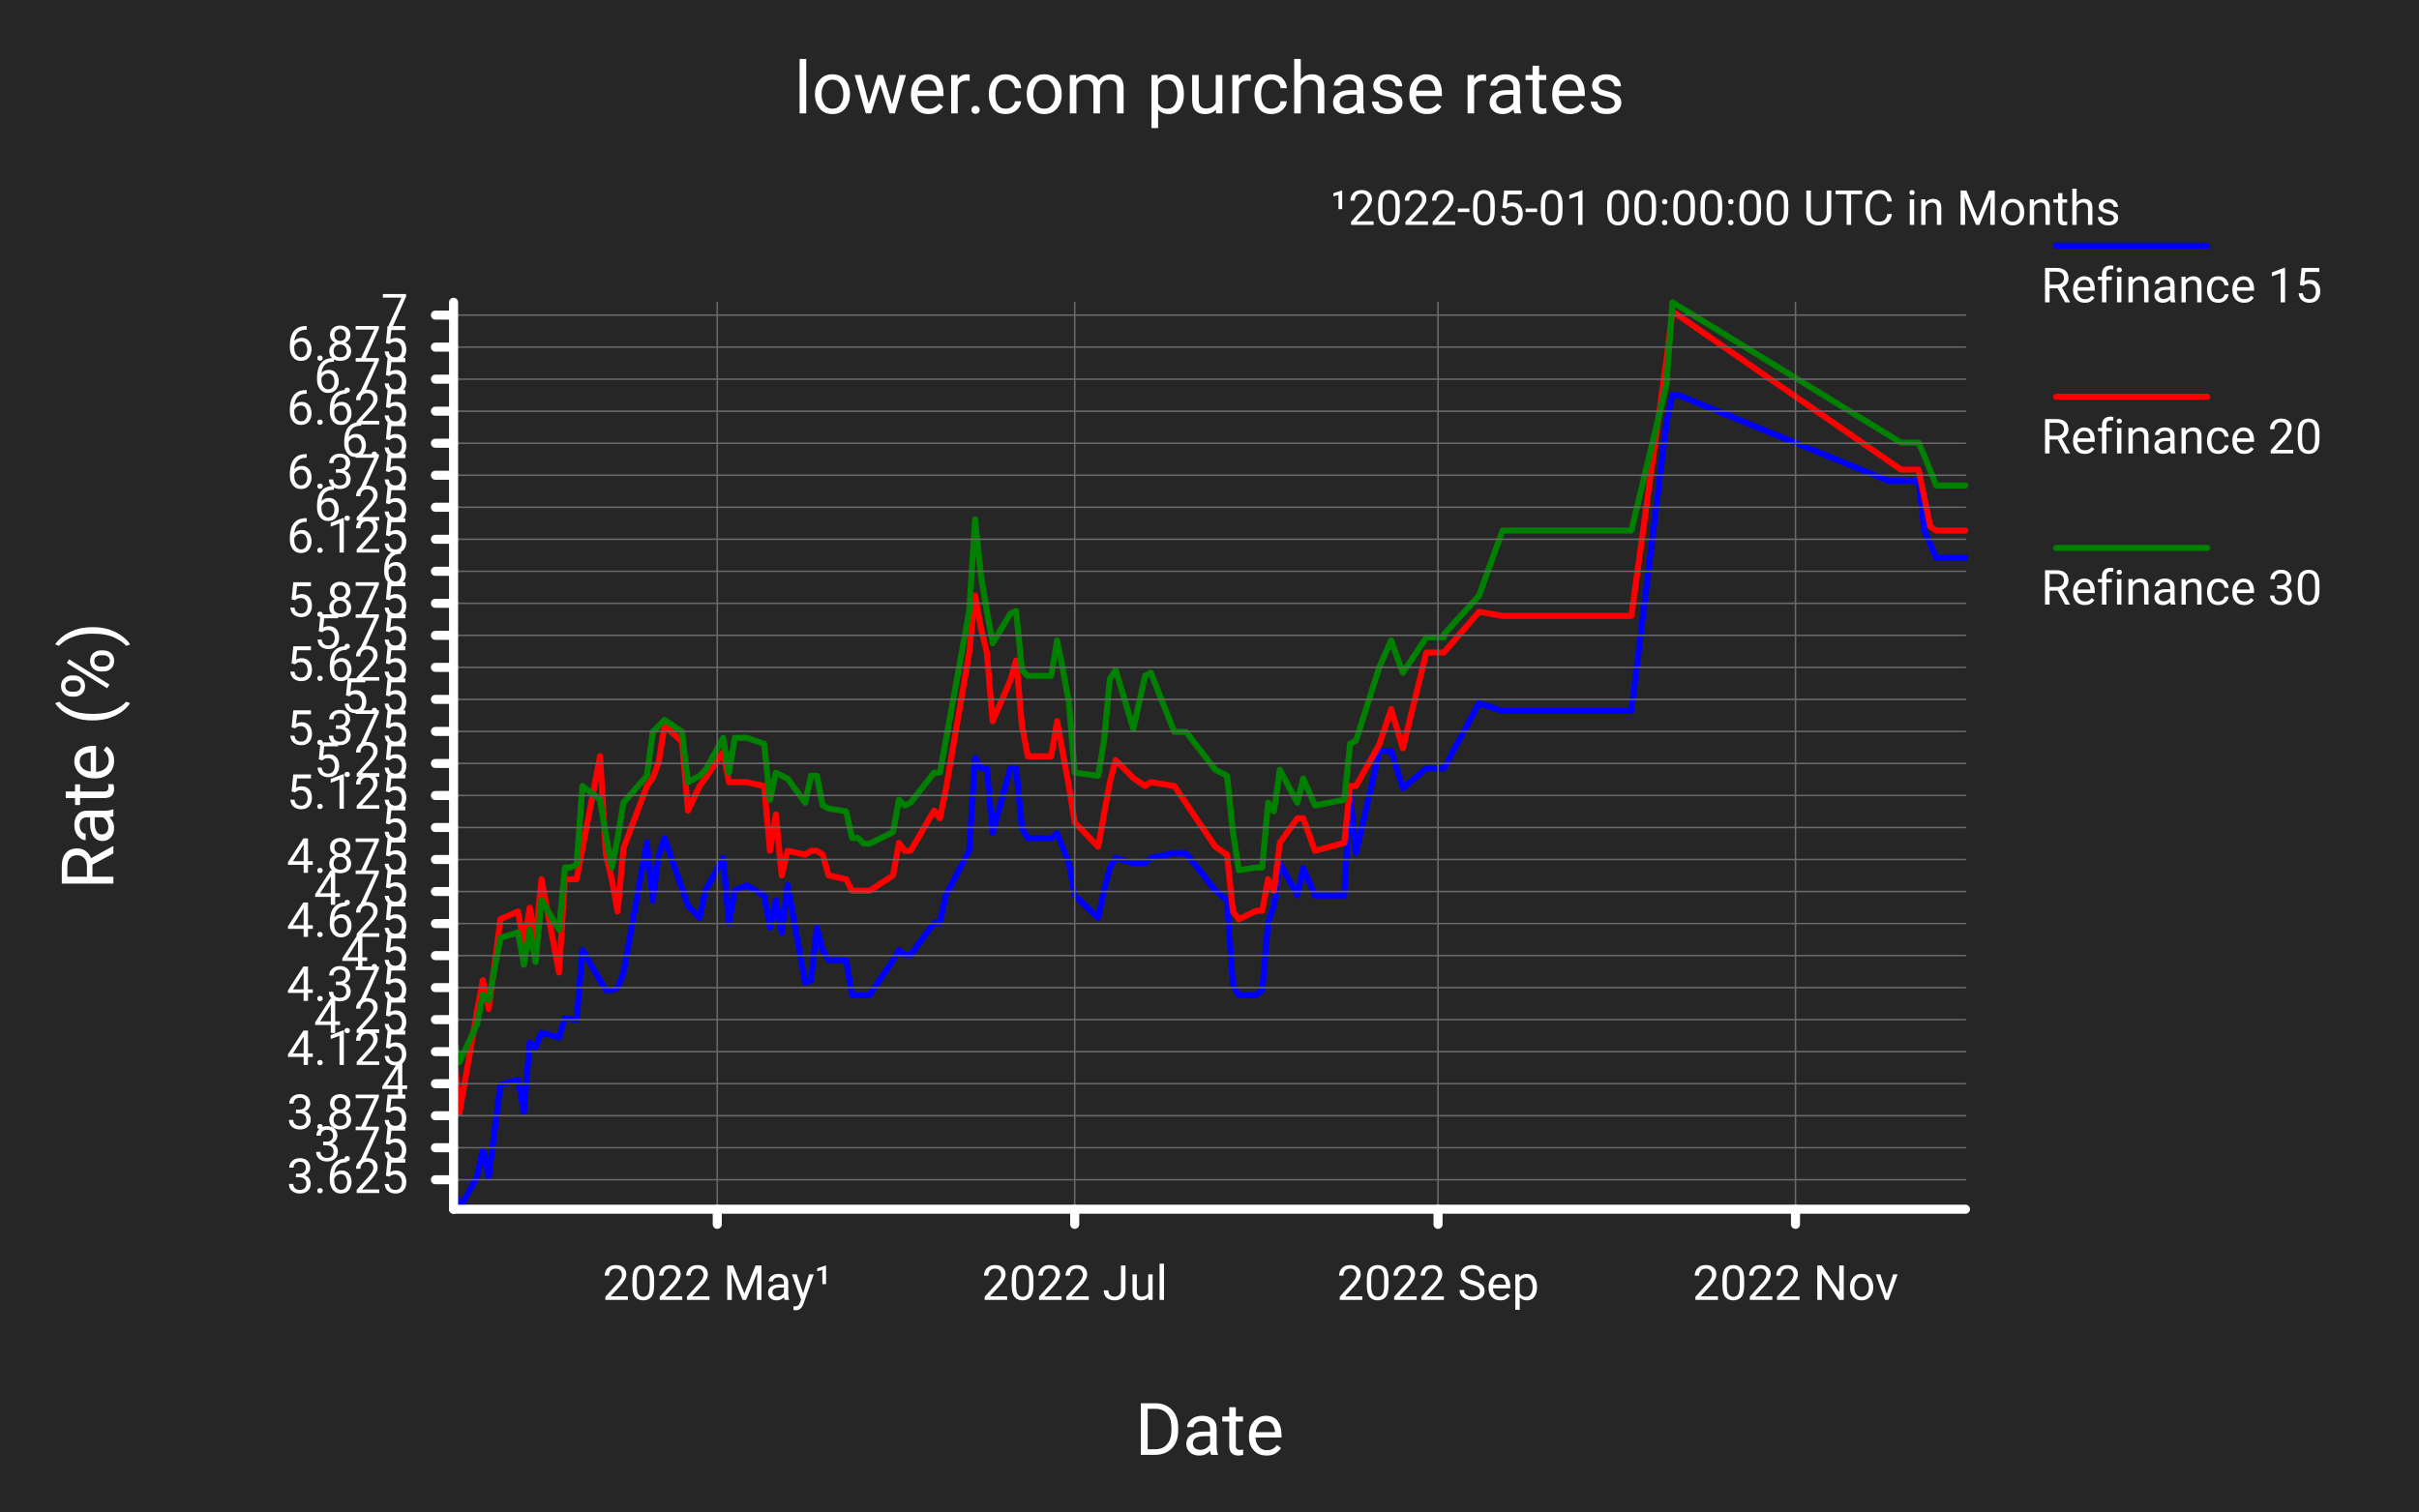
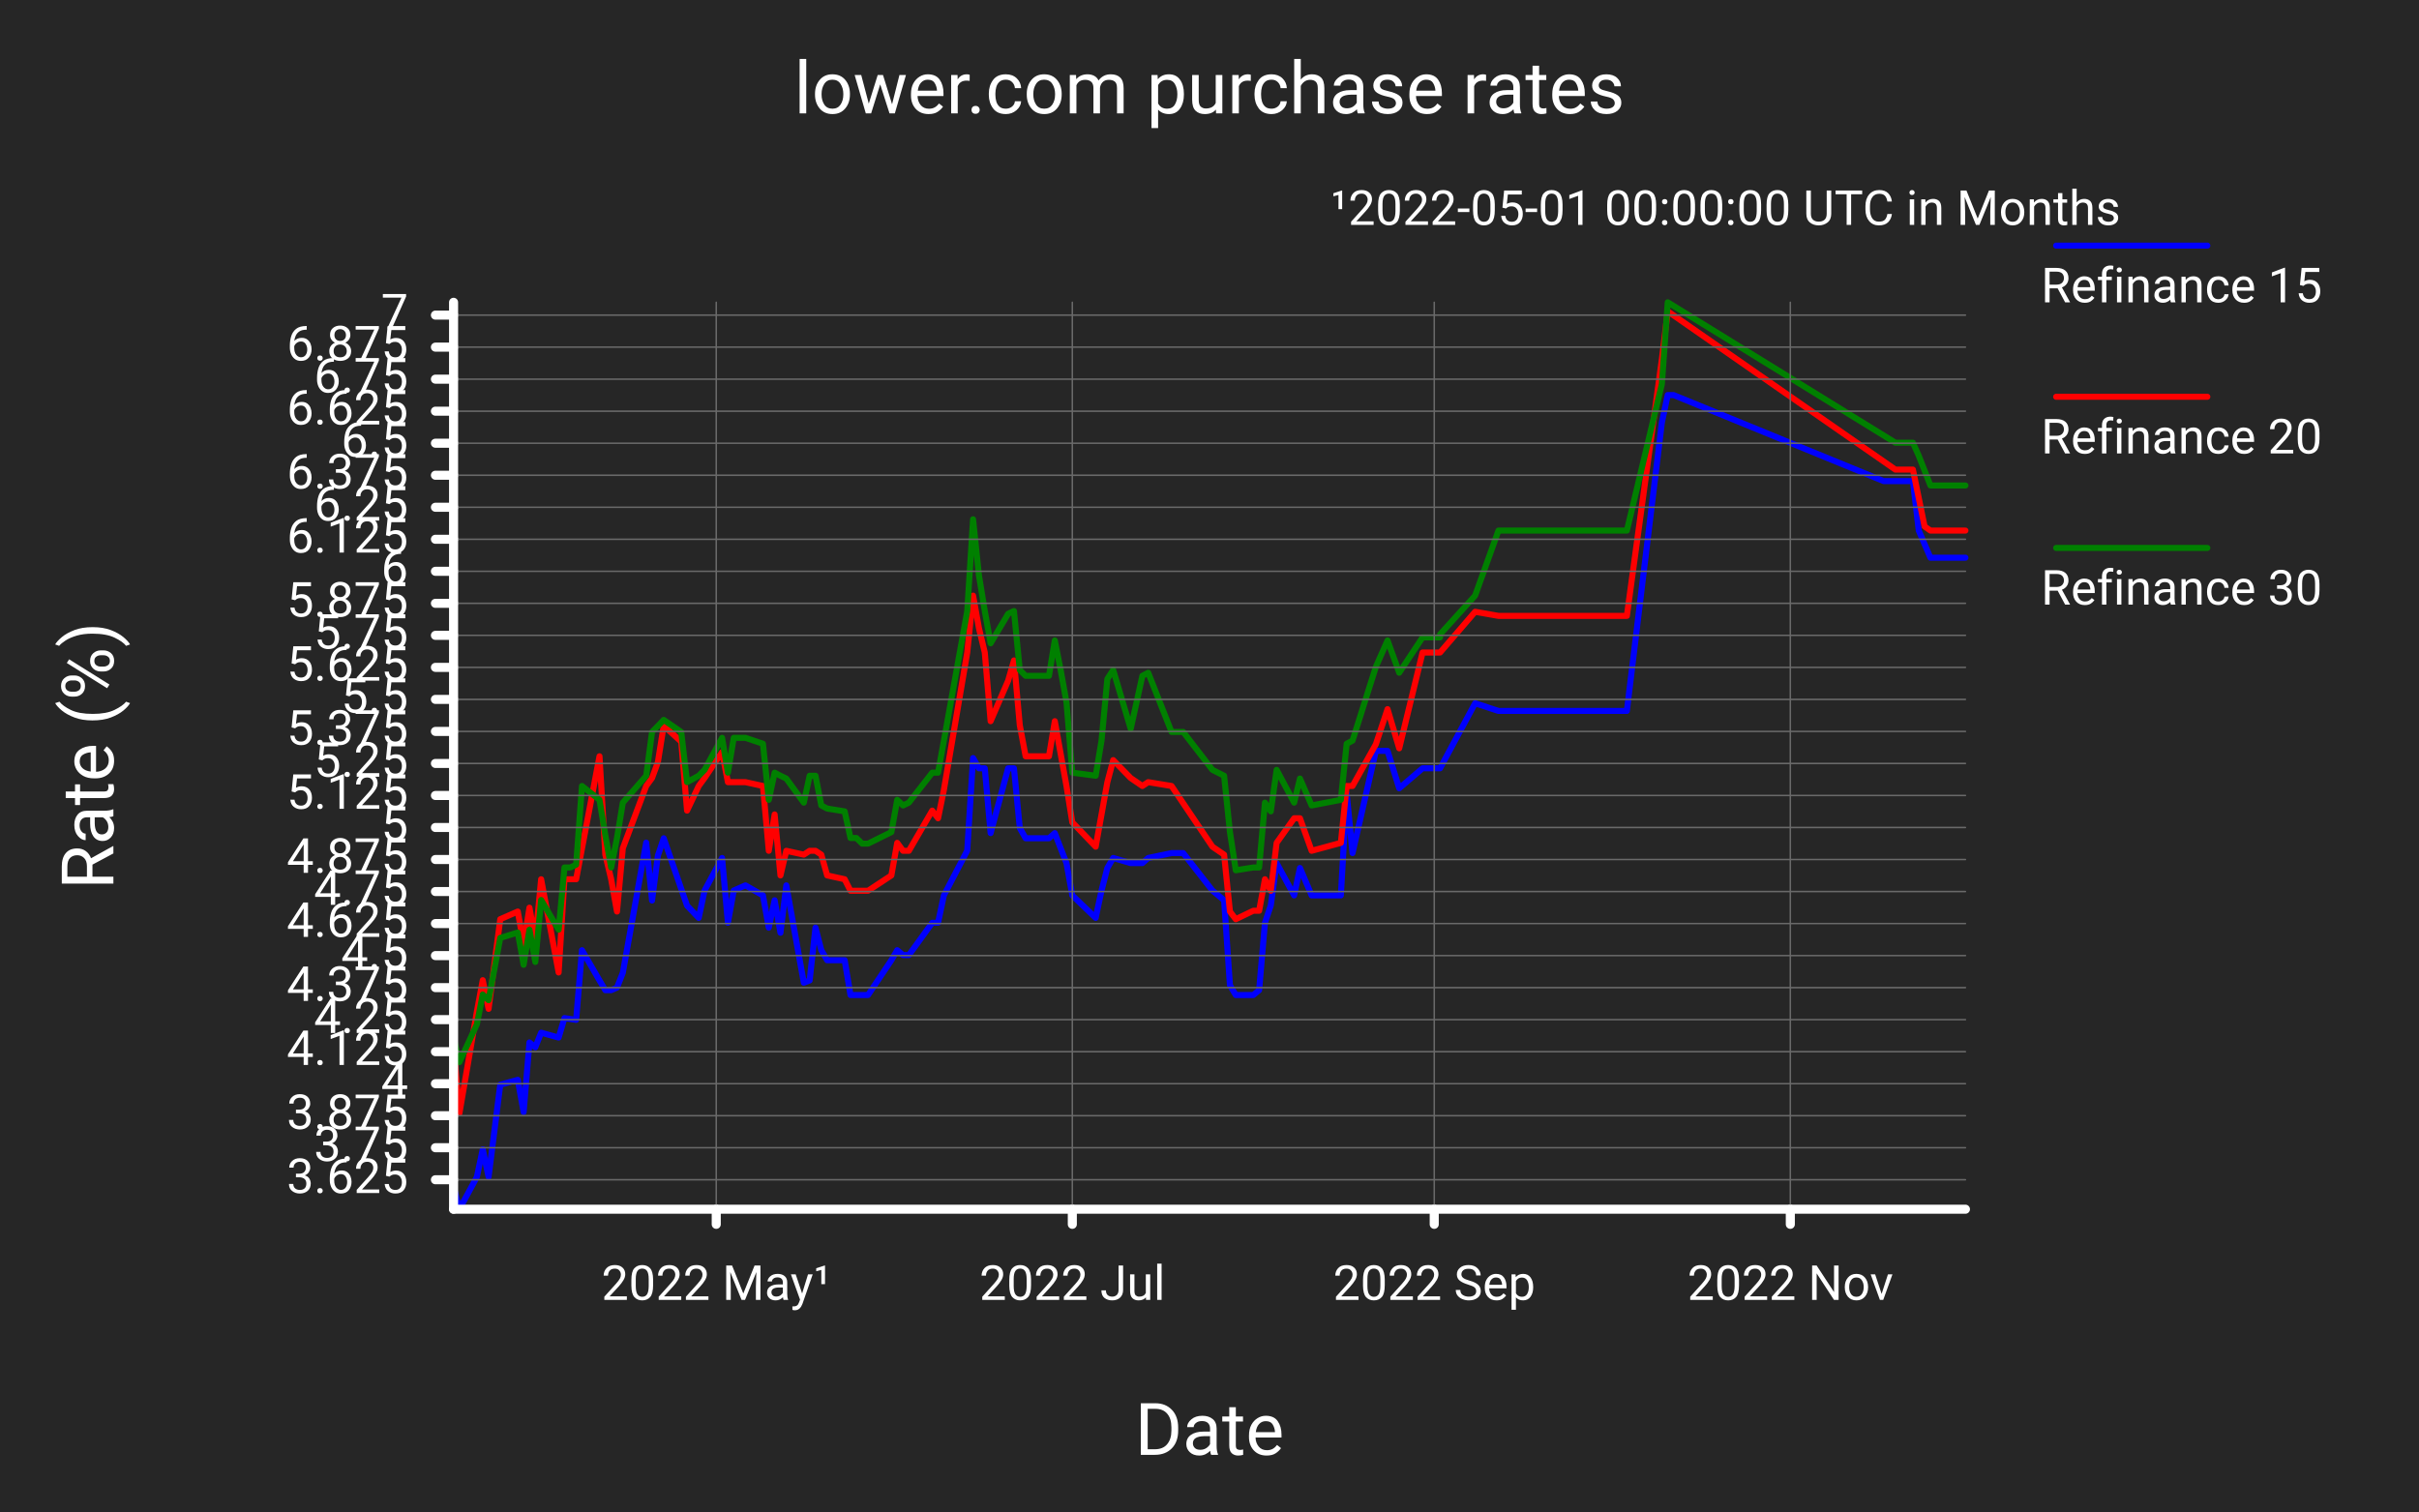
<svg xmlns="http://www.w3.org/2000/svg" class="poloto" width="800" height="500" viewBox="0 0 800 500">
  <style>.poloto{stroke-linecap:round;stroke-linejoin:round;font-family:Roboto,sans-serif;font-size:16px;}.poloto_background{fill:#262626;}.poloto_scatter{stroke-width:7}.poloto_tick_line{stroke:dimgray;stroke-width:0.5}.poloto_line{stroke-width:2}.poloto_text{fill: white;}.poloto_axis_lines{stroke: white;stroke-width:3;fill:none;stroke-dasharray:none}.poloto_title{font-size:24px;dominant-baseline:start;text-anchor:middle;}.poloto_xname{font-size:24px;dominant-baseline:start;text-anchor:middle;}.poloto_yname{font-size:24px;dominant-baseline:start;text-anchor:middle;}.poloto0stroke{stroke:blue;}.poloto1stroke{stroke:red;}.poloto2stroke{stroke:green;}.poloto3stroke{stroke:gold;}.poloto4stroke{stroke:aqua;}.poloto5stroke{stroke:lime;}.poloto6stroke{stroke:orange;}.poloto7stroke{stroke:chocolate;}.poloto0fill{fill:blue;}.poloto1fill{fill:red;}.poloto2fill{fill:green;}.poloto3fill{fill:gold;}.poloto4fill{fill:aqua;}.poloto5fill{fill:lime;}.poloto6fill{fill:orange;}.poloto7fill{fill:chocolate;}</style>
  <circle r="1e5" class="poloto_background" />
  <text class="poloto_text poloto_legend_text" x="675" y="100">Refinance 15</text>
  <line class="poloto_line poloto_legend_icon poloto0stroke poloto0legend" stroke="black" x1="680" x2="730" y1="81.25" y2="81.25" />
-   <path class="poloto_line poloto0stroke" fill="none" stroke="black" d=" M 150.00 392.46 L 151.94 400.00 L 157.75 389.32 L 159.69 380.17 L 161.63 389.32 L 161.63 389.32 L 165.50 358.81 L 171.32 357.20 L 173.26 367.88 L 175.19 344.83 L 177.13 346.44 L 179.07 341.61 L 184.88 343.22 L 186.82 336.78 L 186.82 336.78 L 190.70 337.37 L 192.64 314.32 L 198.45 324.32 L 200.39 327.54 L 202.33 327.54 L 204.26 326.69 L 206.20 321.78 L 213.95 278.73 L 215.89 297.88 L 217.83 283.05 L 219.77 277.29 L 219.77 277.29 L 227.52 299.58 L 231.40 303.64 L 233.33 294.58 L 239.15 283.81 L 241.09 305.25 L 243.02 294.58 L 243.02 294.58 L 246.90 292.88 L 252.71 296.19 L 254.65 306.86 L 254.65 306.86 L 256.59 297.80 L 258.53 308.56 L 260.47 292.88 L 266.28 325.08 L 268.22 324.32 L 270.16 306.86 L 270.16 306.86 L 272.09 314.32 L 274.03 317.63 L 279.84 317.63 L 281.78 329.15 L 283.72 329.15 L 285.66 329.15 L 287.60 329.15 L 295.35 317.63 L 297.29 314.32 L 299.22 315.93 L 301.16 315.93 L 301.16 315.93 L 308.91 305.25 L 310.85 305.25 L 312.79 296.19 L 320.54 281.36 L 322.48 250.76 L 324.42 254.15 L 326.36 254.15 L 328.29 275.59 L 334.11 254.15 L 336.05 254.15 L 337.98 273.90 L 339.92 277.29 L 347.67 277.29 L 349.61 275.59 L 351.55 280.59 L 353.49 285.51 L 355.43 296.19 L 363.18 303.64 L 365.12 294.58 L 367.05 287.12 L 368.99 283.81 L 374.81 285.51 L 378.68 285.51 L 380.62 283.81 L 388.37 282.20 L 388.37 282.20 L 388.37 282.20 L 388.37 282.20 L 388.37 282.20 L 388.37 282.20 L 392.25 282.20 L 392.25 282.20 L 392.25 282.20 L 392.25 282.20 L 392.25 282.20 L 392.25 282.20 L 401.94 294.58 L 405.81 297.80 L 407.75 325.93 L 409.69 329.15 L 415.50 329.15 L 417.44 327.54 L 419.38 305.25 L 421.32 299.49 L 423.26 285.51 L 429.07 296.19 L 429.07 296.19 L 431.01 287.12 L 434.88 296.19 L 434.88 296.19 L 444.57 296.19 L 446.51 262.46 L 448.45 282.20 L 456.20 248.39 L 460.08 248.39 L 460.08 248.39 L 463.95 260.76 L 471.71 254.15 L 471.71 254.15 L 471.71 254.15 L 471.71 254.15 L 471.71 254.15 L 471.71 254.15 L 471.71 254.15 L 471.71 254.15 L 471.71 254.15 L 477.52 254.15 L 489.15 232.63 L 496.90 235.17 L 496.90 235.17 L 502.71 235.17 L 510.47 235.17 L 512.40 235.17 L 512.40 235.17 L 512.40 235.17 L 512.40 235.17 L 512.40 235.17 L 537.60 235.17 L 539.53 235.17 L 551.16 139.75 L 553.10 130.68 L 555.04 130.68 L 624.81 159.15 L 632.56 159.15 L 634.50 159.15 L 636.43 175.51 L 640.31 184.49 L 640.31 184.49 L 648.06 184.49 L 650.00 184.49" />
+   <path class="poloto_line poloto0stroke" fill="none" stroke="black" d=" M 150.00 392.46 L 151.93 400.00 L 157.72 389.32 L 159.65 380.17 L 161.58 389.32 L 161.58 389.32 L 165.44 358.81 L 171.24 357.20 L 173.17 367.88 L 175.10 344.83 L 177.03 346.44 L 178.96 341.61 L 184.75 343.22 L 186.68 336.78 L 186.68 336.78 L 190.54 337.37 L 192.47 314.32 L 198.26 324.32 L 200.19 327.54 L 202.12 327.54 L 204.05 326.69 L 205.98 321.78 L 213.71 278.73 L 215.64 297.88 L 217.57 283.05 L 219.50 277.29 L 219.50 277.29 L 227.22 299.58 L 231.08 303.64 L 233.01 294.58 L 238.80 283.81 L 240.73 305.25 L 242.66 294.58 L 242.66 294.58 L 246.53 292.88 L 252.32 296.19 L 254.25 306.86 L 254.25 306.86 L 256.18 297.80 L 258.11 308.56 L 260.04 292.88 L 265.83 325.08 L 267.76 324.32 L 269.69 306.86 L 269.69 306.86 L 271.62 314.32 L 273.55 317.63 L 279.34 317.63 L 281.27 329.15 L 283.20 329.15 L 285.14 329.15 L 287.07 329.15 L 294.79 317.63 L 296.72 314.32 L 298.65 315.93 L 300.58 315.93 L 300.58 315.93 L 308.30 305.25 L 310.23 305.25 L 312.16 296.19 L 319.88 281.36 L 321.81 250.76 L 323.75 254.15 L 325.68 254.15 L 327.61 275.59 L 333.40 254.15 L 335.33 254.15 L 337.26 273.90 L 339.19 277.29 L 346.91 277.29 L 348.84 275.59 L 350.77 280.59 L 352.70 285.51 L 354.63 296.19 L 362.36 303.64 L 364.29 294.58 L 366.22 287.12 L 368.15 283.81 L 373.94 285.51 L 377.80 285.51 L 379.73 283.81 L 387.45 282.20 L 387.45 282.20 L 387.45 282.20 L 387.45 282.20 L 387.45 282.20 L 387.45 282.20 L 391.31 282.20 L 391.31 282.20 L 391.31 282.20 L 391.31 282.20 L 391.31 282.20 L 391.31 282.20 L 400.97 294.58 L 404.83 297.80 L 406.76 325.93 L 408.69 329.15 L 414.48 329.15 L 416.41 327.54 L 418.34 305.25 L 420.27 299.49 L 422.20 285.51 L 427.99 296.19 L 427.99 296.19 L 429.92 287.12 L 433.78 296.19 L 433.78 296.19 L 443.44 296.19 L 445.37 262.46 L 447.30 282.20 L 455.02 248.39 L 458.88 248.39 L 458.88 248.39 L 462.74 260.76 L 470.46 254.15 L 470.46 254.15 L 470.46 254.15 L 470.46 254.15 L 470.46 254.15 L 470.46 254.15 L 470.46 254.15 L 470.46 254.15 L 470.46 254.15 L 476.25 254.15 L 487.84 232.63 L 495.56 235.17 L 495.56 235.17 L 501.35 235.17 L 509.07 235.17 L 511.00 235.17 L 511.00 235.17 L 511.00 235.17 L 511.00 235.17 L 511.00 235.17 L 536.10 235.17 L 538.03 235.17 L 549.61 139.75 L 551.54 130.68 L 553.47 130.68 L 622.97 159.15 L 630.69 159.15 L 632.63 159.15 L 634.56 175.51 L 638.42 184.49 L 638.42 184.49 L 646.14 184.49 L 648.07 184.49 L 650.00 184.49" />
  <text class="poloto_text poloto_legend_text" x="675" y="150">Refinance 20</text>
  <line class="poloto_line poloto_legend_icon poloto1stroke poloto1legend" stroke="black" x1="680" x2="730" y1="131.25" y2="131.25" />
-   <path class="poloto_line poloto1stroke" fill="none" stroke="black" d=" M 150.00 345.68 L 151.94 368.31 L 157.75 334.58 L 159.69 324.24 L 161.63 333.73 L 161.63 333.73 L 165.50 304.07 L 171.32 301.53 L 173.26 312.29 L 175.19 300.25 L 177.13 311.02 L 179.07 290.85 L 184.88 321.69 L 186.82 290.85 L 186.82 290.85 L 190.70 290.85 L 190.70 290.85 L 198.45 250.17 L 200.39 282.71 L 202.33 290.85 L 204.26 301.53 L 206.20 280.59 L 213.95 260.00 L 215.89 257.37 L 217.83 252.12 L 219.77 240.08 L 225.58 245.34 L 227.52 268.14 L 231.40 260.00 L 233.33 257.37 L 239.15 248.81 L 241.09 258.73 L 243.02 258.73 L 243.02 258.73 L 246.90 258.73 L 252.71 260.00 L 254.65 281.44 L 254.65 281.44 L 256.59 269.41 L 258.53 289.58 L 260.47 281.44 L 266.28 282.71 L 268.22 281.44 L 270.16 281.44 L 270.16 281.44 L 272.09 282.71 L 274.03 289.58 L 279.84 290.85 L 281.78 294.66 L 283.72 294.66 L 285.66 294.66 L 287.60 294.66 L 295.35 289.58 L 297.29 278.81 L 299.22 281.44 L 301.16 281.44 L 301.16 281.44 L 308.91 268.14 L 310.85 270.68 L 312.79 261.27 L 320.54 215.85 L 322.48 197.03 L 324.42 207.80 L 326.36 215.85 L 328.29 238.56 L 334.11 225.17 L 336.05 218.47 L 337.98 239.92 L 339.92 250.17 L 347.67 250.17 L 349.61 238.56 L 351.55 249.32 L 353.49 260.00 L 355.43 272.03 L 363.18 280.08 L 365.12 269.41 L 367.05 258.73 L 368.99 251.44 L 374.81 257.37 L 378.68 260.00 L 380.62 258.73 L 388.37 260.00 L 388.37 260.00 L 388.37 260.00 L 388.37 260.00 L 388.37 260.00 L 388.37 260.00 L 388.37 260.00 L 388.37 260.00 L 388.37 260.00 L 388.37 260.00 L 388.37 260.00 L 388.37 260.00 L 401.94 280.08 L 405.81 282.71 L 407.75 301.53 L 409.69 304.07 L 415.50 301.27 L 417.44 301.27 L 419.38 290.85 L 421.32 294.66 L 423.26 278.81 L 429.07 270.68 L 429.07 270.68 L 431.01 270.68 L 434.88 281.44 L 434.88 281.44 L 444.57 278.81 L 446.51 260.00 L 448.45 260.00 L 456.20 246.19 L 460.08 234.58 L 460.08 234.58 L 463.95 247.54 L 471.71 215.85 L 471.71 215.85 L 471.71 215.85 L 471.71 215.85 L 471.71 215.85 L 471.71 215.85 L 471.71 215.85 L 471.71 215.85 L 471.71 215.85 L 477.52 215.85 L 489.15 202.37 L 496.90 203.73 L 500.78 203.73 L 502.71 203.73 L 502.71 203.73 L 512.40 203.73 L 514.34 203.73 L 514.34 203.73 L 514.34 203.73 L 514.34 203.73 L 537.60 203.73 L 539.53 203.73 L 551.16 118.81 L 553.10 102.97 L 553.10 102.97 L 628.68 155.34 L 632.56 155.34 L 634.50 155.34 L 638.37 174.15 L 640.31 175.51 L 640.31 175.51 L 648.06 175.51 L 650.00 175.51" />
+   <path class="poloto_line poloto1stroke" fill="none" stroke="black" d=" M 150.00 345.68 L 151.93 368.31 L 157.72 334.58 L 159.65 324.24 L 161.58 333.73 L 161.58 333.73 L 165.44 304.07 L 171.24 301.53 L 173.17 312.29 L 175.10 300.25 L 177.03 311.02 L 178.96 290.85 L 184.75 321.69 L 186.68 290.85 L 186.68 290.85 L 190.54 290.85 L 190.54 290.85 L 198.26 250.17 L 200.19 282.71 L 202.12 290.85 L 204.05 301.53 L 205.98 280.59 L 213.71 260.00 L 215.64 257.37 L 217.57 252.12 L 219.50 240.08 L 225.29 245.34 L 227.22 268.14 L 231.08 260.00 L 233.01 257.37 L 238.80 248.81 L 240.73 258.73 L 242.66 258.73 L 242.66 258.73 L 246.53 258.73 L 252.32 260.00 L 254.25 281.44 L 254.25 281.44 L 256.18 269.41 L 258.11 289.58 L 260.04 281.44 L 265.83 282.71 L 267.76 281.44 L 269.69 281.44 L 269.69 281.44 L 271.62 282.71 L 273.55 289.58 L 279.34 290.85 L 281.27 294.66 L 283.20 294.66 L 285.14 294.66 L 287.07 294.66 L 294.79 289.58 L 296.72 278.81 L 298.65 281.44 L 300.58 281.44 L 300.58 281.44 L 308.30 268.14 L 310.23 270.68 L 312.16 261.27 L 319.88 215.85 L 321.81 197.03 L 323.75 207.80 L 325.68 215.85 L 327.61 238.56 L 333.40 225.17 L 335.33 218.47 L 337.26 239.92 L 339.19 250.17 L 346.91 250.17 L 348.84 238.56 L 350.77 249.32 L 352.70 260.00 L 354.63 272.03 L 362.36 280.08 L 364.29 269.41 L 366.22 258.73 L 368.15 251.44 L 373.94 257.37 L 377.80 260.00 L 379.73 258.73 L 387.45 260.00 L 387.45 260.00 L 387.45 260.00 L 387.45 260.00 L 387.45 260.00 L 387.45 260.00 L 387.45 260.00 L 387.45 260.00 L 387.45 260.00 L 387.45 260.00 L 387.45 260.00 L 387.45 260.00 L 400.97 280.08 L 404.83 282.71 L 406.76 301.53 L 408.69 304.07 L 414.48 301.27 L 416.41 301.27 L 418.34 290.85 L 420.27 294.66 L 422.20 278.81 L 427.99 270.68 L 427.99 270.68 L 429.92 270.68 L 433.78 281.44 L 433.78 281.44 L 443.44 278.81 L 445.37 260.00 L 447.30 260.00 L 455.02 246.19 L 458.88 234.58 L 458.88 234.58 L 462.74 247.54 L 470.46 215.85 L 470.46 215.85 L 470.46 215.85 L 470.46 215.85 L 470.46 215.85 L 470.46 215.85 L 470.46 215.85 L 470.46 215.85 L 470.46 215.85 L 476.25 215.85 L 487.84 202.37 L 495.56 203.73 L 499.42 203.73 L 501.35 203.73 L 501.35 203.73 L 511.00 203.73 L 512.93 203.73 L 512.93 203.73 L 512.93 203.73 L 512.93 203.73 L 536.10 203.73 L 538.03 203.73 L 549.61 118.81 L 551.54 102.97 L 551.54 102.97 L 626.83 155.34 L 630.69 155.34 L 632.63 155.34 L 636.49 174.15 L 638.42 175.51 L 638.42 175.51 L 646.14 175.51 L 648.07 175.51 L 650.00 175.51" />
  <text class="poloto_text poloto_legend_text" x="675" y="200">Refinance 30</text>
  <line class="poloto_line poloto_legend_icon poloto2stroke poloto2legend" stroke="black" x1="680" x2="730" y1="181.25" y2="181.25" />
-   <path class="poloto_line poloto2stroke" fill="none" stroke="black" d=" M 150.00 343.31 L 151.94 351.36 L 157.75 338.81 L 159.69 328.98 L 161.63 330.85 L 161.63 330.85 L 165.50 310.25 L 171.32 308.47 L 173.26 319.15 L 175.19 307.54 L 177.13 318.22 L 179.07 297.71 L 184.88 307.54 L 186.82 286.95 L 188.76 286.95 L 190.70 286.02 L 192.64 260.00 L 198.45 264.58 L 200.39 276.27 L 202.33 286.95 L 204.26 277.20 L 206.20 265.51 L 213.95 256.61 L 215.89 242.12 L 217.83 240.17 L 219.77 238.14 L 225.58 242.12 L 227.52 258.73 L 231.40 256.61 L 233.33 254.66 L 239.15 244.07 L 241.09 255.59 L 243.02 244.07 L 243.02 244.07 L 246.90 244.07 L 252.71 246.02 L 254.65 264.58 L 254.65 264.58 L 256.59 255.59 L 258.53 256.61 L 260.47 257.54 L 266.28 265.51 L 268.22 256.61 L 270.16 256.61 L 270.16 256.61 L 272.09 266.44 L 274.03 267.46 L 279.84 268.39 L 281.78 277.20 L 283.72 277.20 L 285.66 279.07 L 287.60 279.07 L 295.35 275.25 L 297.29 264.58 L 299.22 266.44 L 301.16 265.51 L 301.16 265.51 L 308.91 255.59 L 310.85 255.59 L 312.79 245.00 L 320.54 202.12 L 322.48 171.78 L 324.42 190.34 L 326.36 202.12 L 328.29 212.80 L 334.11 203.05 L 336.05 202.12 L 337.98 221.61 L 339.92 223.56 L 347.67 223.56 L 349.61 211.86 L 351.55 221.61 L 353.49 232.29 L 355.43 255.59 L 363.18 256.61 L 365.12 245.00 L 367.05 224.58 L 368.99 221.61 L 374.81 241.10 L 378.68 223.56 L 380.62 222.54 L 388.37 242.12 L 388.37 242.12 L 388.37 242.12 L 388.37 242.12 L 388.37 242.12 L 388.37 242.12 L 392.25 242.12 L 392.25 242.12 L 392.25 242.12 L 392.25 242.12 L 392.25 242.12 L 392.25 242.12 L 401.94 254.66 L 405.81 256.61 L 407.75 275.25 L 409.69 287.88 L 415.50 286.95 L 417.44 286.95 L 419.38 265.51 L 421.32 268.39 L 423.26 254.66 L 429.07 265.51 L 429.07 265.51 L 431.01 257.54 L 434.88 266.44 L 434.88 266.44 L 444.57 264.58 L 446.51 246.02 L 448.45 245.00 L 456.20 220.59 L 460.08 211.86 L 460.08 211.86 L 463.95 222.54 L 471.71 210.85 L 471.71 210.85 L 471.71 210.85 L 471.71 210.85 L 471.71 210.85 L 471.71 210.85 L 471.71 210.85 L 471.71 210.85 L 477.52 210.85 L 477.52 209.83 L 489.15 197.03 L 496.90 175.51 L 496.90 175.51 L 502.71 175.51 L 502.71 175.51 L 512.40 175.51 L 514.34 175.51 L 514.34 175.51 L 514.34 175.51 L 514.34 175.51 L 537.60 175.51 L 539.53 175.51 L 551.16 127.03 L 553.10 100.00 L 553.10 100.00 L 628.68 146.44 L 632.56 146.44 L 634.50 146.44 L 636.43 150.76 L 640.31 160.59 L 640.31 160.59 L 648.06 160.59 L 650.00 160.59" />
+   <path class="poloto_line poloto2stroke" fill="none" stroke="black" d=" M 150.00 343.31 L 151.93 351.36 L 157.72 338.81 L 159.65 328.98 L 161.58 330.85 L 161.58 330.85 L 165.44 310.25 L 171.24 308.47 L 173.17 319.15 L 175.10 307.54 L 177.03 318.22 L 178.96 297.71 L 184.75 307.54 L 186.68 286.95 L 188.61 286.95 L 190.54 286.02 L 192.47 260.00 L 198.26 264.58 L 200.19 276.27 L 202.12 286.95 L 204.05 277.20 L 205.98 265.51 L 213.71 256.61 L 215.64 242.12 L 217.57 240.17 L 219.50 238.14 L 225.29 242.12 L 227.22 258.73 L 231.08 256.61 L 233.01 254.66 L 238.80 244.07 L 240.73 255.59 L 242.66 244.07 L 242.66 244.07 L 246.53 244.07 L 252.32 246.02 L 254.25 264.58 L 254.25 264.58 L 256.18 255.59 L 258.11 256.61 L 260.04 257.54 L 265.83 265.51 L 267.76 256.61 L 269.69 256.61 L 269.69 256.61 L 271.62 266.44 L 273.55 267.46 L 279.34 268.39 L 281.27 277.20 L 283.20 277.20 L 285.14 279.07 L 287.07 279.07 L 294.79 275.25 L 296.72 264.58 L 298.65 266.44 L 300.58 265.51 L 300.58 265.51 L 308.30 255.59 L 310.23 255.59 L 312.16 245.00 L 319.88 202.12 L 321.81 171.78 L 323.75 190.34 L 325.68 202.12 L 327.61 212.80 L 333.40 203.05 L 335.33 202.12 L 337.26 221.61 L 339.19 223.56 L 346.91 223.56 L 348.84 211.86 L 350.77 221.61 L 352.70 232.29 L 354.63 255.59 L 362.36 256.61 L 364.29 245.00 L 366.22 224.58 L 368.15 221.61 L 373.94 241.10 L 377.80 223.56 L 379.73 222.54 L 387.45 242.12 L 387.45 242.12 L 387.45 242.12 L 387.45 242.12 L 387.45 242.12 L 387.45 242.12 L 391.31 242.12 L 391.31 242.12 L 391.31 242.12 L 391.31 242.12 L 391.31 242.12 L 391.31 242.12 L 400.97 254.66 L 404.83 256.61 L 406.76 275.25 L 408.69 287.88 L 414.48 286.95 L 416.41 286.95 L 418.34 265.51 L 420.27 268.39 L 422.20 254.66 L 427.99 265.51 L 427.99 265.51 L 429.92 257.54 L 433.78 266.44 L 433.78 266.44 L 443.44 264.58 L 445.37 246.02 L 447.30 245.00 L 455.02 220.59 L 458.88 211.86 L 458.88 211.86 L 462.74 222.54 L 470.46 210.85 L 470.46 210.85 L 470.46 210.85 L 470.46 210.85 L 470.46 210.85 L 470.46 210.85 L 470.46 210.85 L 470.46 210.85 L 476.25 210.85 L 476.25 209.83 L 487.84 197.03 L 495.56 175.51 L 495.56 175.51 L 501.35 175.51 L 501.35 175.51 L 511.00 175.51 L 512.93 175.51 L 512.93 175.51 L 512.93 175.51 L 512.93 175.51 L 536.10 175.51 L 538.03 175.51 L 549.61 127.03 L 551.54 100.00 L 551.54 100.00 L 626.83 146.44 L 630.69 146.44 L 632.63 146.44 L 634.56 150.76 L 638.42 160.59 L 638.42 160.59 L 646.14 160.59 L 648.07 160.59 L 650.00 160.59" />
  <text class="poloto_labels poloto_text poloto_title" x="400" y="37.5">lower.com purchase rates</text>
  <text class="poloto_labels poloto_text poloto_xname" x="400" y="481.25">Date</text>
  <text class="poloto_labels poloto_text poloto_yname" transform="rotate(-90,37.5,250)" x="37.5" y="250">Rate (%)</text>
  <text class="poloto_tick_labels poloto_text" dominant-baseline="middle" text-anchor="start" x="150" y="70" />
  <line class="poloto_axis_lines" stroke="black" x1="150" x2="144" y1="390.254" y2="390.254" />
  <line class="poloto_tick_line" stroke="black" x1="150" x2="650" y1="390.254" y2="390.254" />
  <text class="poloto_tick_labels poloto_text" dominant-baseline="middle" text-anchor="end" x="135" y="390.254">3.625</text>
  <line class="poloto_axis_lines" stroke="black" x1="150" x2="144" y1="379.661" y2="379.661" />
  <line class="poloto_tick_line" stroke="black" x1="150" x2="650" y1="379.661" y2="379.661" />
  <text class="poloto_tick_labels poloto_text" dominant-baseline="middle" text-anchor="end" x="135" y="379.661">3.75</text>
  <line class="poloto_axis_lines" stroke="black" x1="150" x2="144" y1="369.068" y2="369.068" />
  <line class="poloto_tick_line" stroke="black" x1="150" x2="650" y1="369.068" y2="369.068" />
  <text class="poloto_tick_labels poloto_text" dominant-baseline="middle" text-anchor="end" x="135" y="369.068">3.875</text>
  <line class="poloto_axis_lines" stroke="black" x1="150" x2="144" y1="358.475" y2="358.475" />
  <line class="poloto_tick_line" stroke="black" x1="150" x2="650" y1="358.475" y2="358.475" />
  <text class="poloto_tick_labels poloto_text" dominant-baseline="middle" text-anchor="end" x="135" y="358.475">4</text>
  <line class="poloto_axis_lines" stroke="black" x1="150" x2="144" y1="347.881" y2="347.881" />
  <line class="poloto_tick_line" stroke="black" x1="150" x2="650" y1="347.881" y2="347.881" />
  <text class="poloto_tick_labels poloto_text" dominant-baseline="middle" text-anchor="end" x="135" y="347.881">4.125</text>
  <line class="poloto_axis_lines" stroke="black" x1="150" x2="144" y1="337.288" y2="337.288" />
  <line class="poloto_tick_line" stroke="black" x1="150" x2="650" y1="337.288" y2="337.288" />
  <text class="poloto_tick_labels poloto_text" dominant-baseline="middle" text-anchor="end" x="135" y="337.288">4.25</text>
  <line class="poloto_axis_lines" stroke="black" x1="150" x2="144" y1="326.695" y2="326.695" />
  <line class="poloto_tick_line" stroke="black" x1="150" x2="650" y1="326.695" y2="326.695" />
  <text class="poloto_tick_labels poloto_text" dominant-baseline="middle" text-anchor="end" x="135" y="326.695">4.375</text>
  <line class="poloto_axis_lines" stroke="black" x1="150" x2="144" y1="316.102" y2="316.102" />
  <line class="poloto_tick_line" stroke="black" x1="150" x2="650" y1="316.102" y2="316.102" />
  <text class="poloto_tick_labels poloto_text" dominant-baseline="middle" text-anchor="end" x="135" y="316.102">4.5</text>
  <line class="poloto_axis_lines" stroke="black" x1="150" x2="144" y1="305.508" y2="305.508" />
  <line class="poloto_tick_line" stroke="black" x1="150" x2="650" y1="305.508" y2="305.508" />
  <text class="poloto_tick_labels poloto_text" dominant-baseline="middle" text-anchor="end" x="135" y="305.508">4.625</text>
  <line class="poloto_axis_lines" stroke="black" x1="150" x2="144" y1="294.915" y2="294.915" />
  <line class="poloto_tick_line" stroke="black" x1="150" x2="650" y1="294.915" y2="294.915" />
  <text class="poloto_tick_labels poloto_text" dominant-baseline="middle" text-anchor="end" x="135" y="294.915">4.75</text>
  <line class="poloto_axis_lines" stroke="black" x1="150" x2="144" y1="284.322" y2="284.322" />
  <line class="poloto_tick_line" stroke="black" x1="150" x2="650" y1="284.322" y2="284.322" />
  <text class="poloto_tick_labels poloto_text" dominant-baseline="middle" text-anchor="end" x="135" y="284.322">4.875</text>
  <line class="poloto_axis_lines" stroke="black" x1="150" x2="144" y1="273.729" y2="273.729" />
  <line class="poloto_tick_line" stroke="black" x1="150" x2="650" y1="273.729" y2="273.729" />
  <text class="poloto_tick_labels poloto_text" dominant-baseline="middle" text-anchor="end" x="135" y="273.729">5</text>
  <line class="poloto_axis_lines" stroke="black" x1="150" x2="144" y1="263.136" y2="263.136" />
  <line class="poloto_tick_line" stroke="black" x1="150" x2="650" y1="263.136" y2="263.136" />
  <text class="poloto_tick_labels poloto_text" dominant-baseline="middle" text-anchor="end" x="135" y="263.136">5.125</text>
  <line class="poloto_axis_lines" stroke="black" x1="150" x2="144" y1="252.542" y2="252.542" />
  <line class="poloto_tick_line" stroke="black" x1="150" x2="650" y1="252.542" y2="252.542" />
  <text class="poloto_tick_labels poloto_text" dominant-baseline="middle" text-anchor="end" x="135" y="252.542">5.25</text>
  <line class="poloto_axis_lines" stroke="black" x1="150" x2="144" y1="241.949" y2="241.949" />
  <line class="poloto_tick_line" stroke="black" x1="150" x2="650" y1="241.949" y2="241.949" />
  <text class="poloto_tick_labels poloto_text" dominant-baseline="middle" text-anchor="end" x="135" y="241.949">5.375</text>
  <line class="poloto_axis_lines" stroke="black" x1="150" x2="144" y1="231.356" y2="231.356" />
  <line class="poloto_tick_line" stroke="black" x1="150" x2="650" y1="231.356" y2="231.356" />
  <text class="poloto_tick_labels poloto_text" dominant-baseline="middle" text-anchor="end" x="135" y="231.356">5.5</text>
  <line class="poloto_axis_lines" stroke="black" x1="150" x2="144" y1="220.763" y2="220.763" />
  <line class="poloto_tick_line" stroke="black" x1="150" x2="650" y1="220.763" y2="220.763" />
  <text class="poloto_tick_labels poloto_text" dominant-baseline="middle" text-anchor="end" x="135" y="220.763">5.625</text>
  <line class="poloto_axis_lines" stroke="black" x1="150" x2="144" y1="210.169" y2="210.169" />
  <line class="poloto_tick_line" stroke="black" x1="150" x2="650" y1="210.169" y2="210.169" />
  <text class="poloto_tick_labels poloto_text" dominant-baseline="middle" text-anchor="end" x="135" y="210.169">5.75</text>
  <line class="poloto_axis_lines" stroke="black" x1="150" x2="144" y1="199.576" y2="199.576" />
  <line class="poloto_tick_line" stroke="black" x1="150" x2="650" y1="199.576" y2="199.576" />
  <text class="poloto_tick_labels poloto_text" dominant-baseline="middle" text-anchor="end" x="135" y="199.576">5.875</text>
  <line class="poloto_axis_lines" stroke="black" x1="150" x2="144" y1="188.983" y2="188.983" />
  <line class="poloto_tick_line" stroke="black" x1="150" x2="650" y1="188.983" y2="188.983" />
  <text class="poloto_tick_labels poloto_text" dominant-baseline="middle" text-anchor="end" x="135" y="188.983">6</text>
  <line class="poloto_axis_lines" stroke="black" x1="150" x2="144" y1="178.39" y2="178.39" />
  <line class="poloto_tick_line" stroke="black" x1="150" x2="650" y1="178.39" y2="178.39" />
  <text class="poloto_tick_labels poloto_text" dominant-baseline="middle" text-anchor="end" x="135" y="178.39">6.125</text>
  <line class="poloto_axis_lines" stroke="black" x1="150" x2="144" y1="167.797" y2="167.797" />
  <line class="poloto_tick_line" stroke="black" x1="150" x2="650" y1="167.797" y2="167.797" />
  <text class="poloto_tick_labels poloto_text" dominant-baseline="middle" text-anchor="end" x="135" y="167.797">6.25</text>
  <line class="poloto_axis_lines" stroke="black" x1="150" x2="144" y1="157.203" y2="157.203" />
  <line class="poloto_tick_line" stroke="black" x1="150" x2="650" y1="157.203" y2="157.203" />
  <text class="poloto_tick_labels poloto_text" dominant-baseline="middle" text-anchor="end" x="135" y="157.203">6.375</text>
  <line class="poloto_axis_lines" stroke="black" x1="150" x2="144" y1="146.61" y2="146.61" />
  <line class="poloto_tick_line" stroke="black" x1="150" x2="650" y1="146.61" y2="146.61" />
  <text class="poloto_tick_labels poloto_text" dominant-baseline="middle" text-anchor="end" x="135" y="146.61">6.5</text>
  <line class="poloto_axis_lines" stroke="black" x1="150" x2="144" y1="136.017" y2="136.017" />
  <line class="poloto_tick_line" stroke="black" x1="150" x2="650" y1="136.017" y2="136.017" />
  <text class="poloto_tick_labels poloto_text" dominant-baseline="middle" text-anchor="end" x="135" y="136.017">6.625</text>
  <line class="poloto_axis_lines" stroke="black" x1="150" x2="144" y1="125.424" y2="125.424" />
  <line class="poloto_tick_line" stroke="black" x1="150" x2="650" y1="125.424" y2="125.424" />
  <text class="poloto_tick_labels poloto_text" dominant-baseline="middle" text-anchor="end" x="135" y="125.424">6.75</text>
  <line class="poloto_axis_lines" stroke="black" x1="150" x2="144" y1="114.831" y2="114.831" />
  <line class="poloto_tick_line" stroke="black" x1="150" x2="650" y1="114.831" y2="114.831" />
  <text class="poloto_tick_labels poloto_text" dominant-baseline="middle" text-anchor="end" x="135" y="114.831">6.875</text>
  <line class="poloto_axis_lines" stroke="black" x1="150" x2="144" y1="104.237" y2="104.237" />
  <line class="poloto_tick_line" stroke="black" x1="150" x2="650" y1="104.237" y2="104.237" />
  <text class="poloto_tick_labels poloto_text" dominant-baseline="middle" text-anchor="end" x="135" y="104.237">7</text>
  <text class="poloto_tick_labels poloto_text" dominant-baseline="middle" text-anchor="start" x="440" y="70">¹2022-05-01 00:00:00 UTC in Months</text>
-   <line class="poloto_axis_lines" stroke="black" x1="237.209" x2="237.209" y1="400" y2="405" />
-   <line class="poloto_tick_line" stroke="black" x1="237.209" x2="237.209" y1="400" y2="100" />
-   <text class="poloto_tick_labels poloto_text" dominant-baseline="start" text-anchor="middle" x="237.209" y="430">2022 May¹</text>
-   <line class="poloto_axis_lines" stroke="black" x1="355.426" x2="355.426" y1="400" y2="405" />
-   <line class="poloto_tick_line" stroke="black" x1="355.426" x2="355.426" y1="400" y2="100" />
-   <text class="poloto_tick_labels poloto_text" dominant-baseline="start" text-anchor="middle" x="355.426" y="430">2022 Jul</text>
-   <line class="poloto_axis_lines" stroke="black" x1="475.581" x2="475.581" y1="400" y2="405" />
-   <line class="poloto_tick_line" stroke="black" x1="475.581" x2="475.581" y1="400" y2="100" />
-   <text class="poloto_tick_labels poloto_text" dominant-baseline="start" text-anchor="middle" x="475.581" y="430">2022 Sep</text>
-   <line class="poloto_axis_lines" stroke="black" x1="593.798" x2="593.798" y1="400" y2="405" />
-   <line class="poloto_tick_line" stroke="black" x1="593.798" x2="593.798" y1="400" y2="100" />
-   <text class="poloto_tick_labels poloto_text" dominant-baseline="start" text-anchor="middle" x="593.798" y="430">2022 Nov</text>
+   <line class="poloto_axis_lines" stroke="black" x1="236.873" x2="236.873" y1="400" y2="405" />
+   <line class="poloto_tick_line" stroke="black" x1="236.873" x2="236.873" y1="400" y2="100" />
+   <text class="poloto_tick_labels poloto_text" dominant-baseline="start" text-anchor="middle" x="236.873" y="430">2022 May¹</text>
+   <line class="poloto_axis_lines" stroke="black" x1="354.633" x2="354.633" y1="400" y2="405" />
+   <line class="poloto_tick_line" stroke="black" x1="354.633" x2="354.633" y1="400" y2="100" />
+   <text class="poloto_tick_labels poloto_text" dominant-baseline="start" text-anchor="middle" x="354.633" y="430">2022 Jul</text>
+   <line class="poloto_axis_lines" stroke="black" x1="474.324" x2="474.324" y1="400" y2="405" />
+   <line class="poloto_tick_line" stroke="black" x1="474.324" x2="474.324" y1="400" y2="100" />
+   <text class="poloto_tick_labels poloto_text" dominant-baseline="start" text-anchor="middle" x="474.324" y="430">2022 Sep</text>
+   <line class="poloto_axis_lines" stroke="black" x1="592.085" x2="592.085" y1="400" y2="405" />
+   <line class="poloto_tick_line" stroke="black" x1="592.085" x2="592.085" y1="400" y2="100" />
+   <text class="poloto_tick_labels poloto_text" dominant-baseline="start" text-anchor="middle" x="592.085" y="430">2022 Nov</text>
  <path stroke="black" fill="none" class="poloto_axis_lines" d=" M 150 400 L 650 400" />
  <path stroke="black" fill="none" class="poloto_axis_lines" d=" M 150 400 L 150 100" />
</svg>
